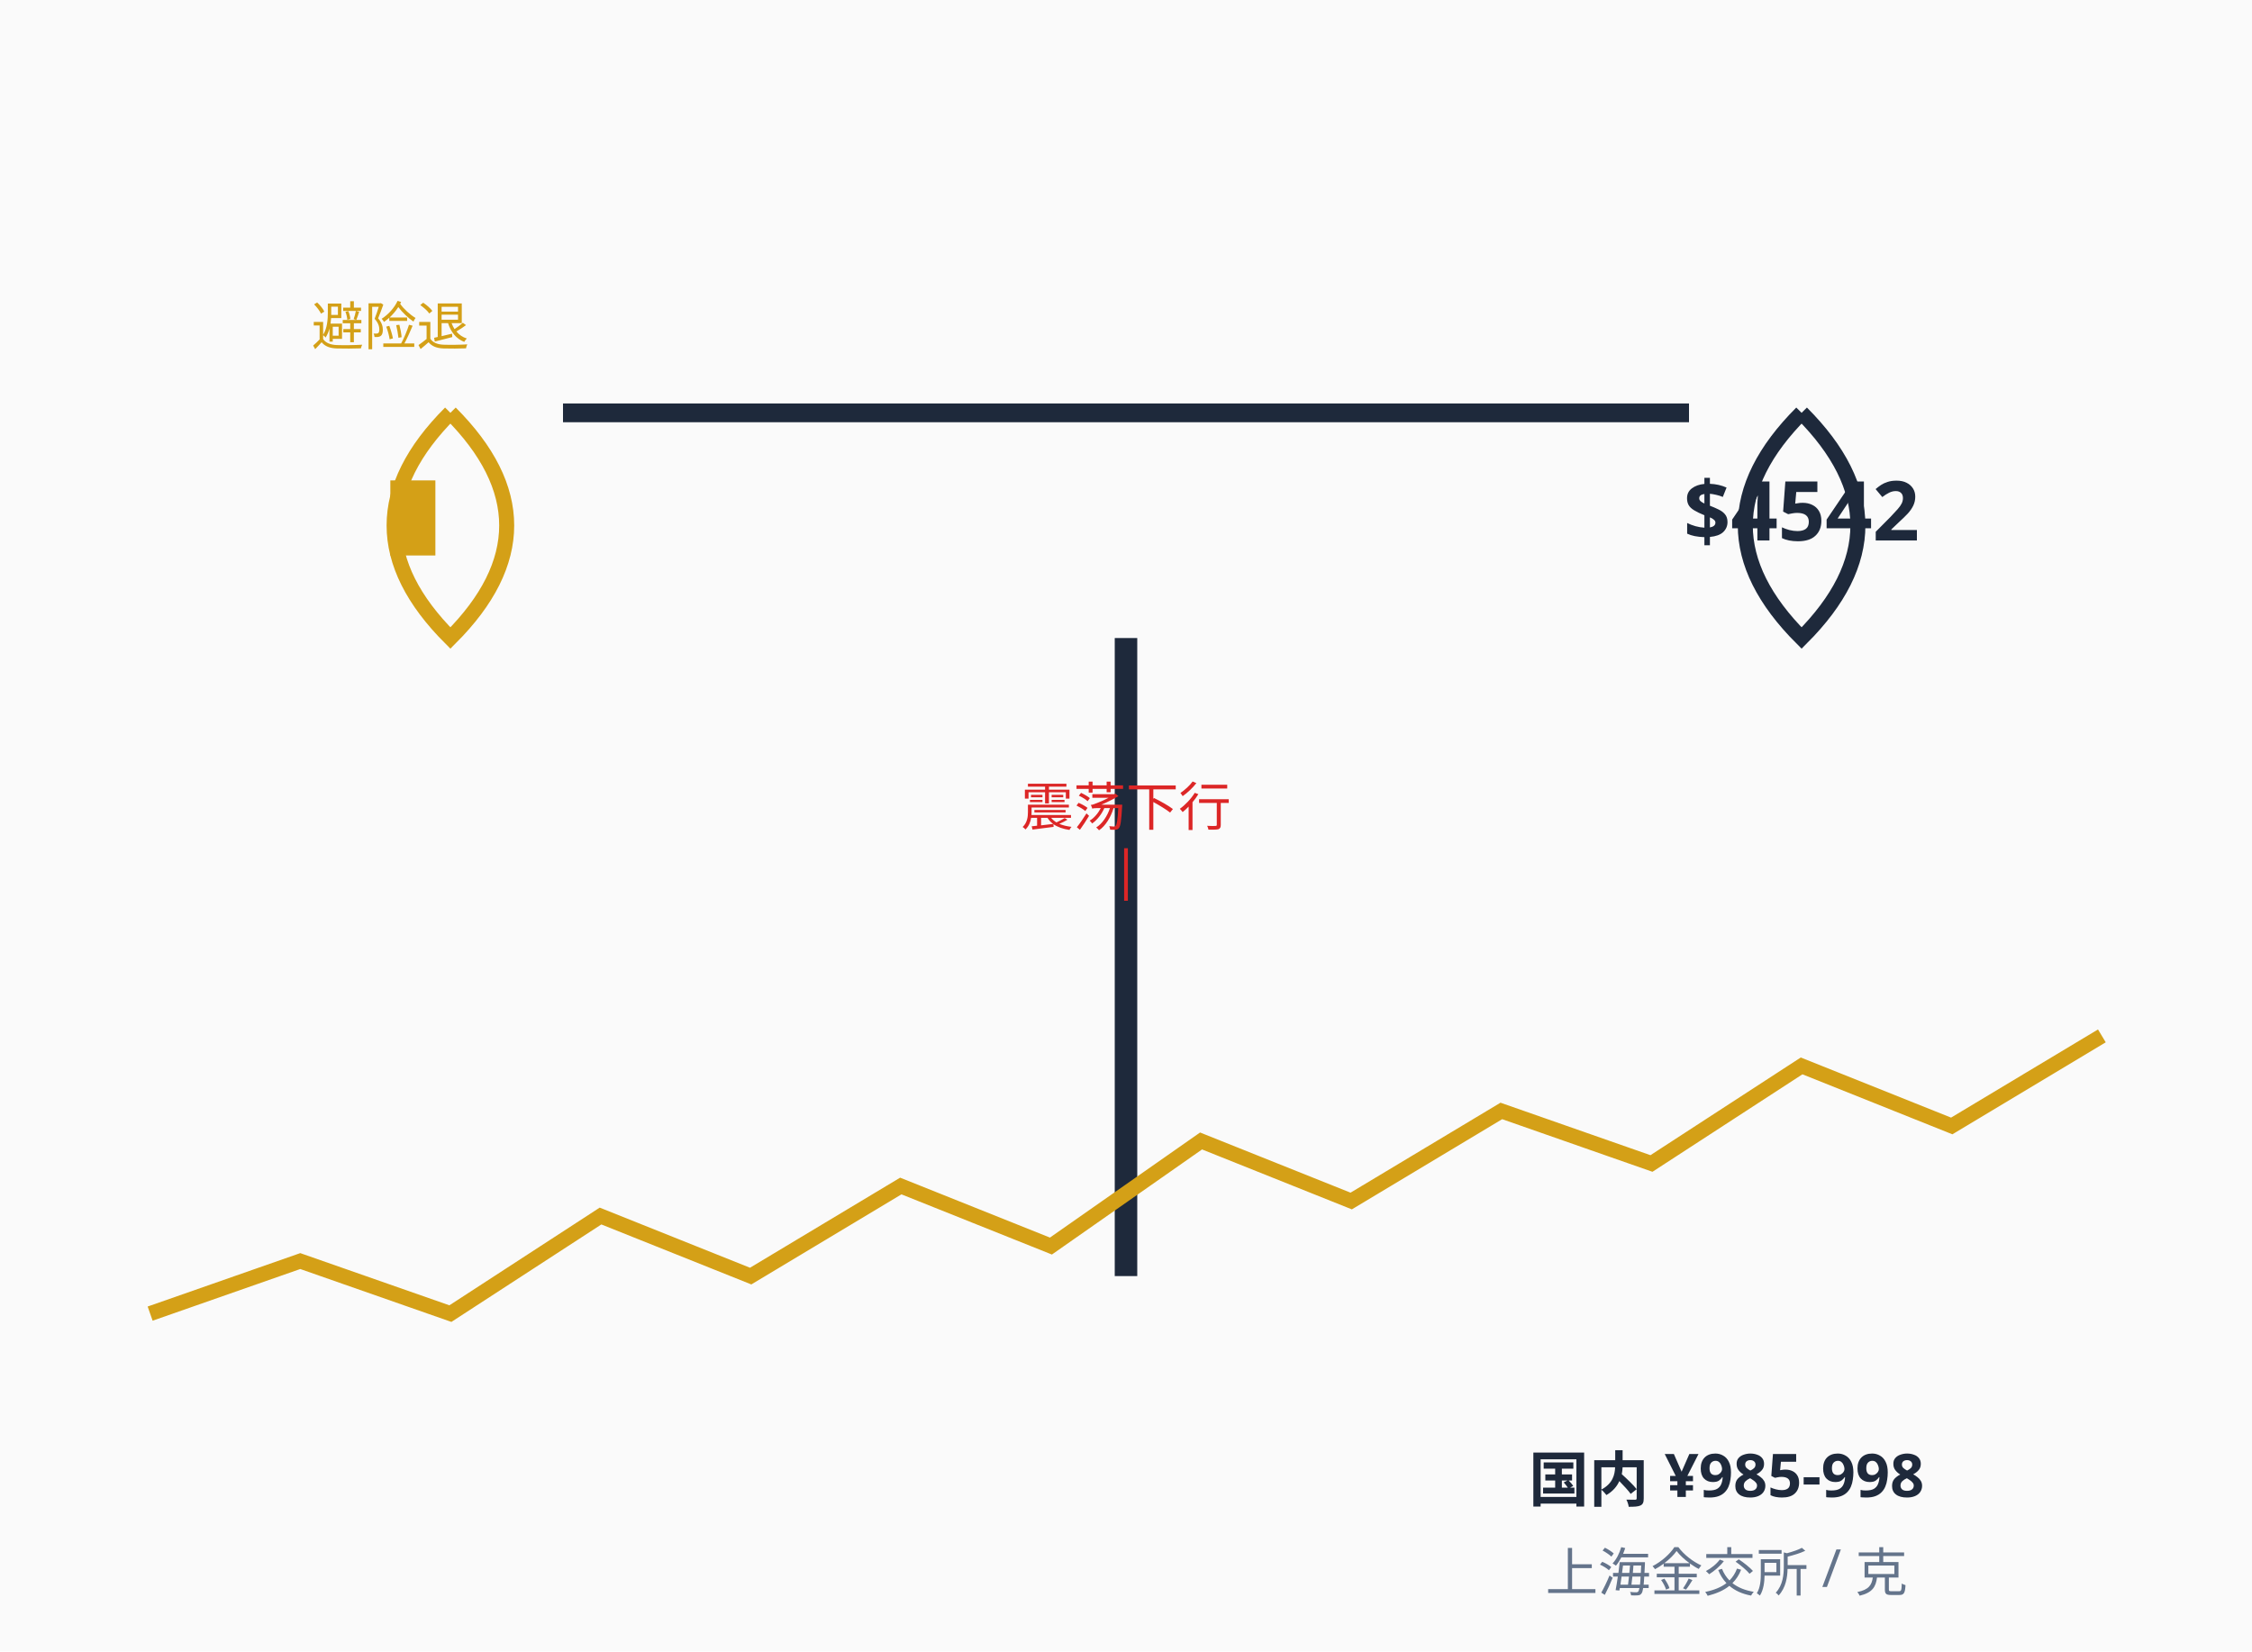
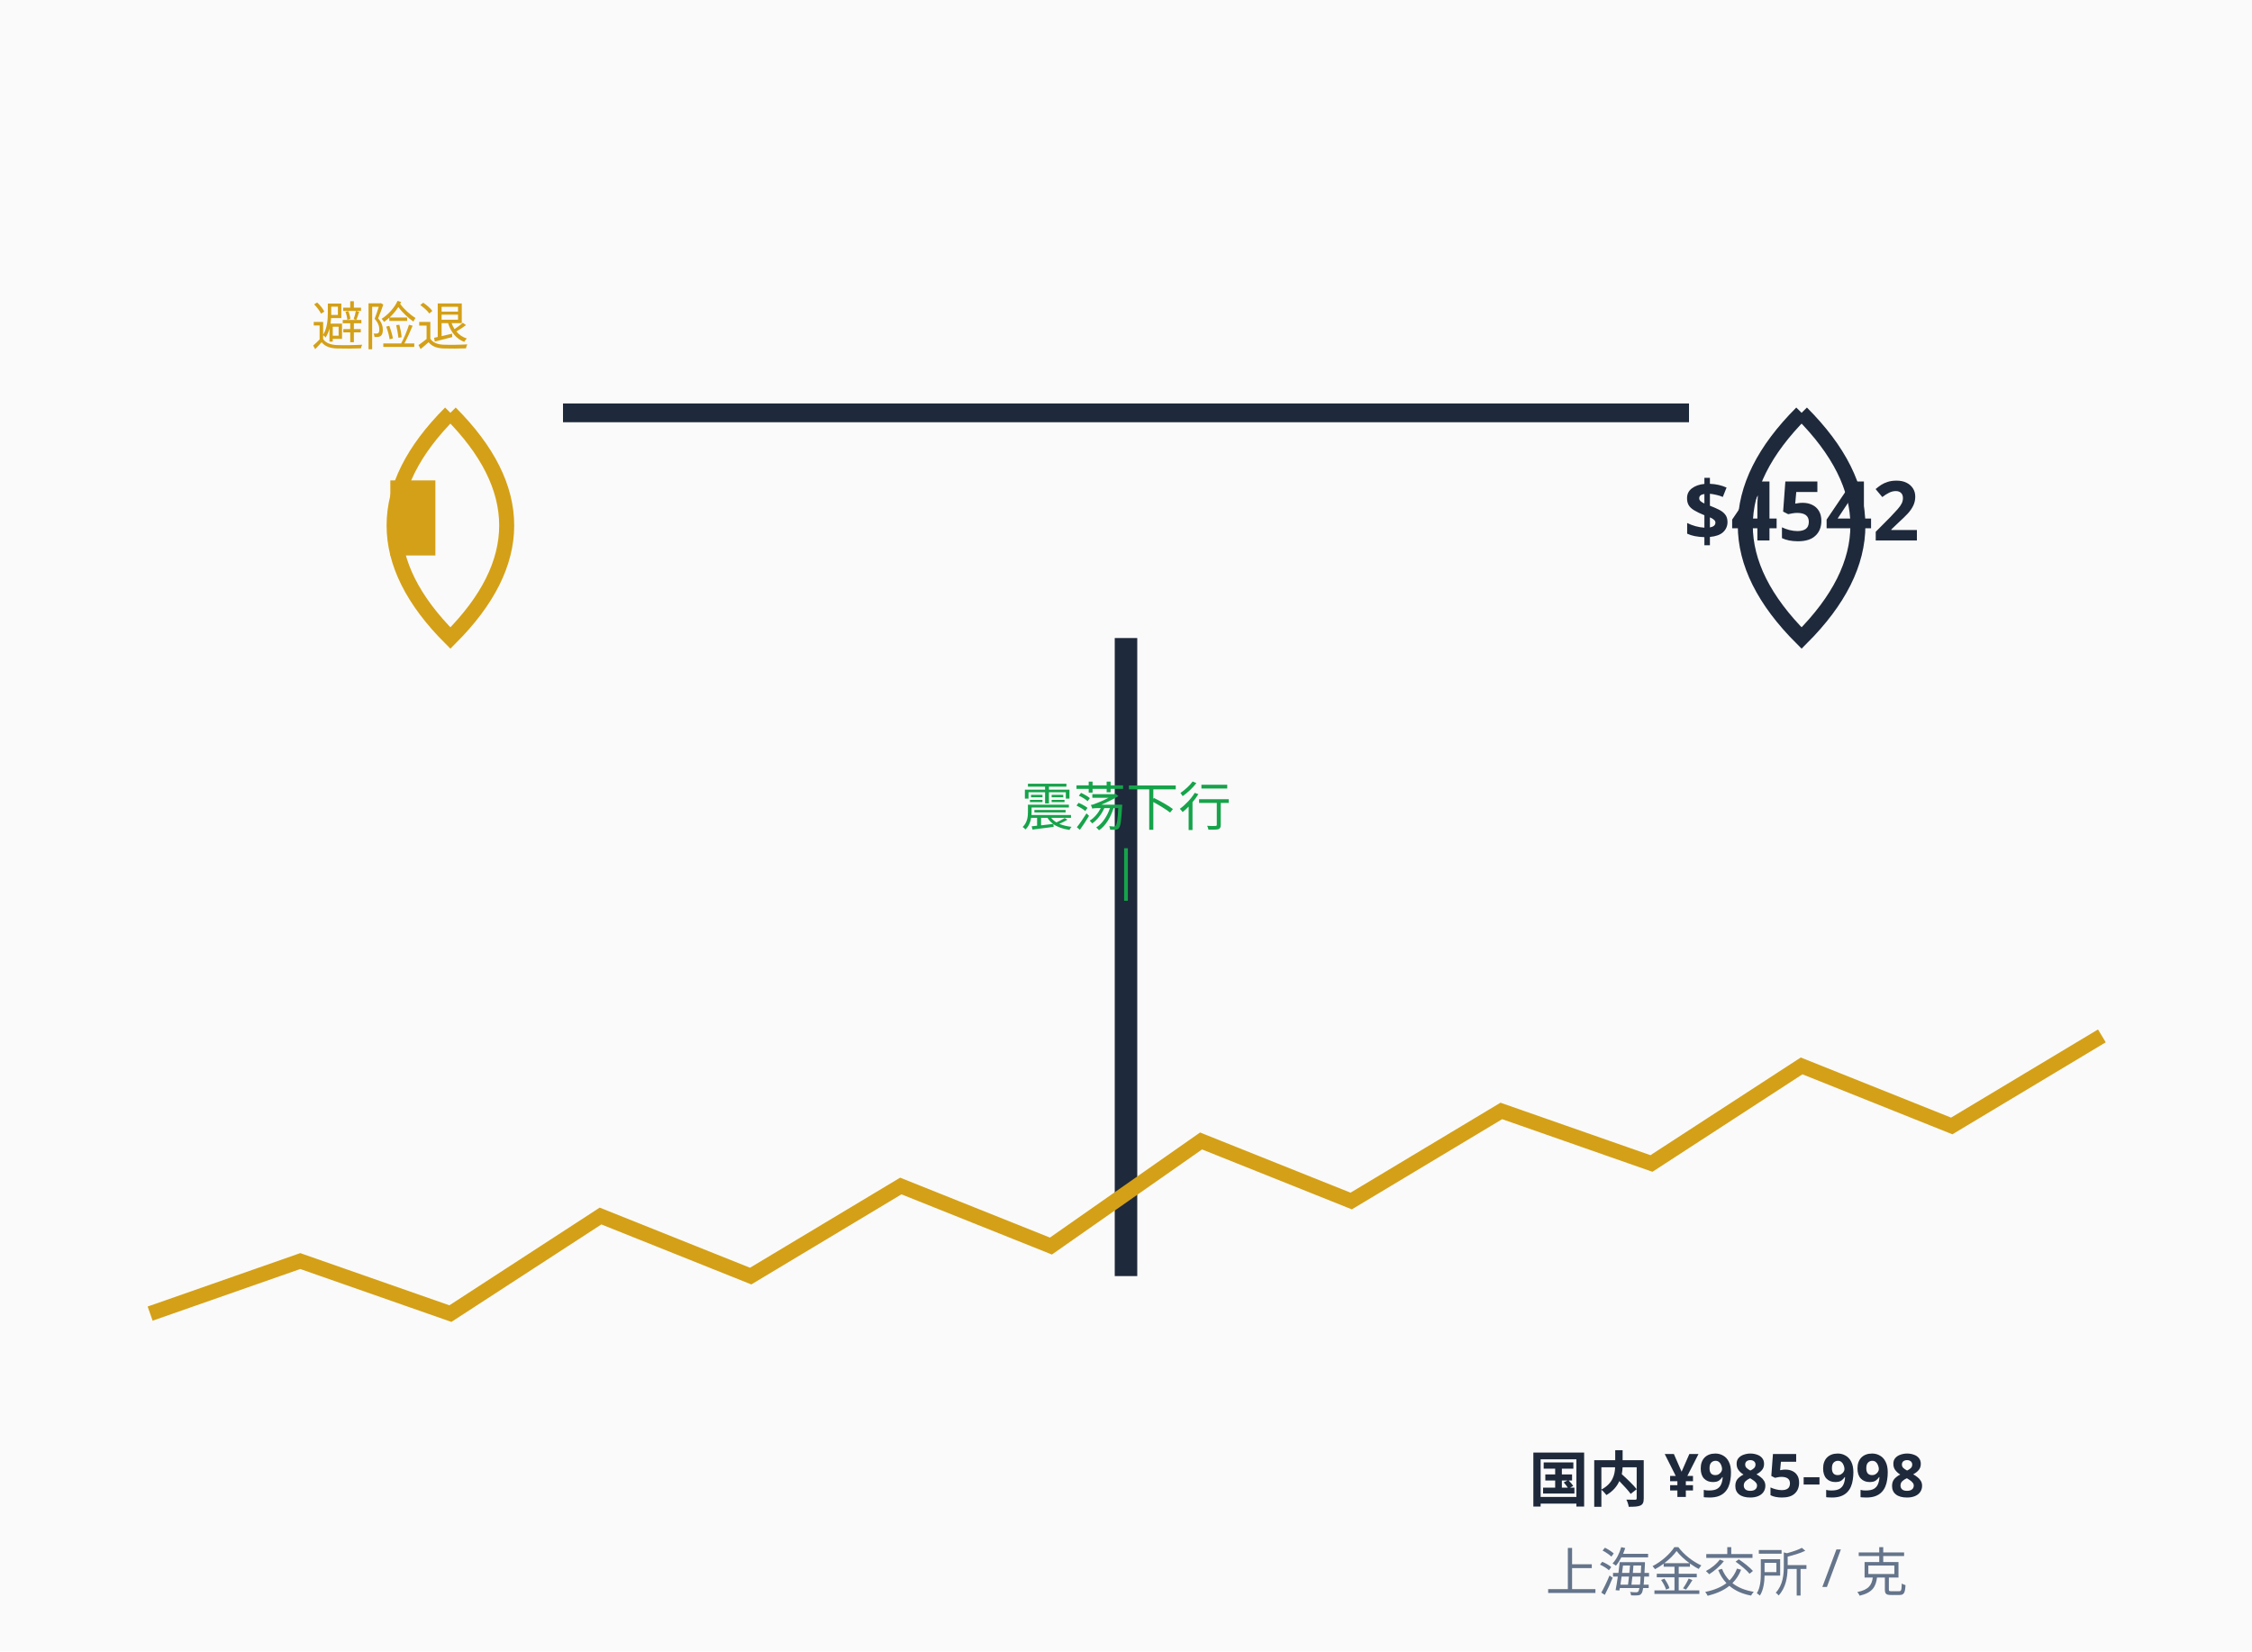
<svg xmlns="http://www.w3.org/2000/svg" viewBox="0 0 300 220">
  <rect width="300" height="220" fill="#FAFAFA" />
  <line x1="150" y1="85" x2="150" y2="170" stroke="#1E293B" stroke-width="3" />
  <line x1="75" y1="55" x2="225" y2="55" stroke="#1E293B" stroke-width="2.5" />
  <path d="M60,55 Q45,70 60,85 Q75,70 60,55" fill="none" stroke="#D4A017" stroke-width="2" />
  <rect x="52" y="64" width="6" height="10" fill="#D4A017" stroke="none" />
  <text x="52" y="46" text-anchor="middle" font-family="'Noto Sans SC',sans-serif" font-size="7" fill="#D4A017">避险退</text>
  <path d="M240,55 Q255,70 240,85 Q225,70 240,55" fill="none" stroke="#1E293B" stroke-width="2" />
  <text x="240" y="72" text-anchor="middle" font-family="'Noto Sans SC',sans-serif" font-size="11" font-weight="800" fill="#1E293B">$4542</text>
  <polyline points="20,175 40,168 60,175 80,162 100,170 120,158 140,166 160,152 180,160 200,148 220,155 240,142 260,150 280,138" fill="none" stroke="#D4A017" stroke-width="2" />
-   <text x="150" y="110" text-anchor="middle" font-family="'Noto Sans SC',sans-serif" font-size="7" fill="#DC2626">震荡下行</text>
-   <line x1="150" y1="113" x2="150" y2="120" stroke="#DC2626" stroke-width="0.5" />
+   <text x="150" y="110" text-anchor="middle" font-family="'Noto Sans SC',sans-serif" font-size="7" fill="#16A34A">震荡下行</text>
+   <line x1="150" y1="113" x2="150" y2="120" stroke="#16A34A" stroke-width="0.5" />
  <text x="230" y="200" text-anchor="middle" font-family="'Noto Sans SC',sans-serif" font-size="8" font-weight="700" fill="#1E293B">国内 ¥985-998</text>
  <text x="230" y="212" text-anchor="middle" font-family="'Noto Sans SC',sans-serif" font-size="7" fill="#64748B">上海金交所 / 克</text>
</svg>
